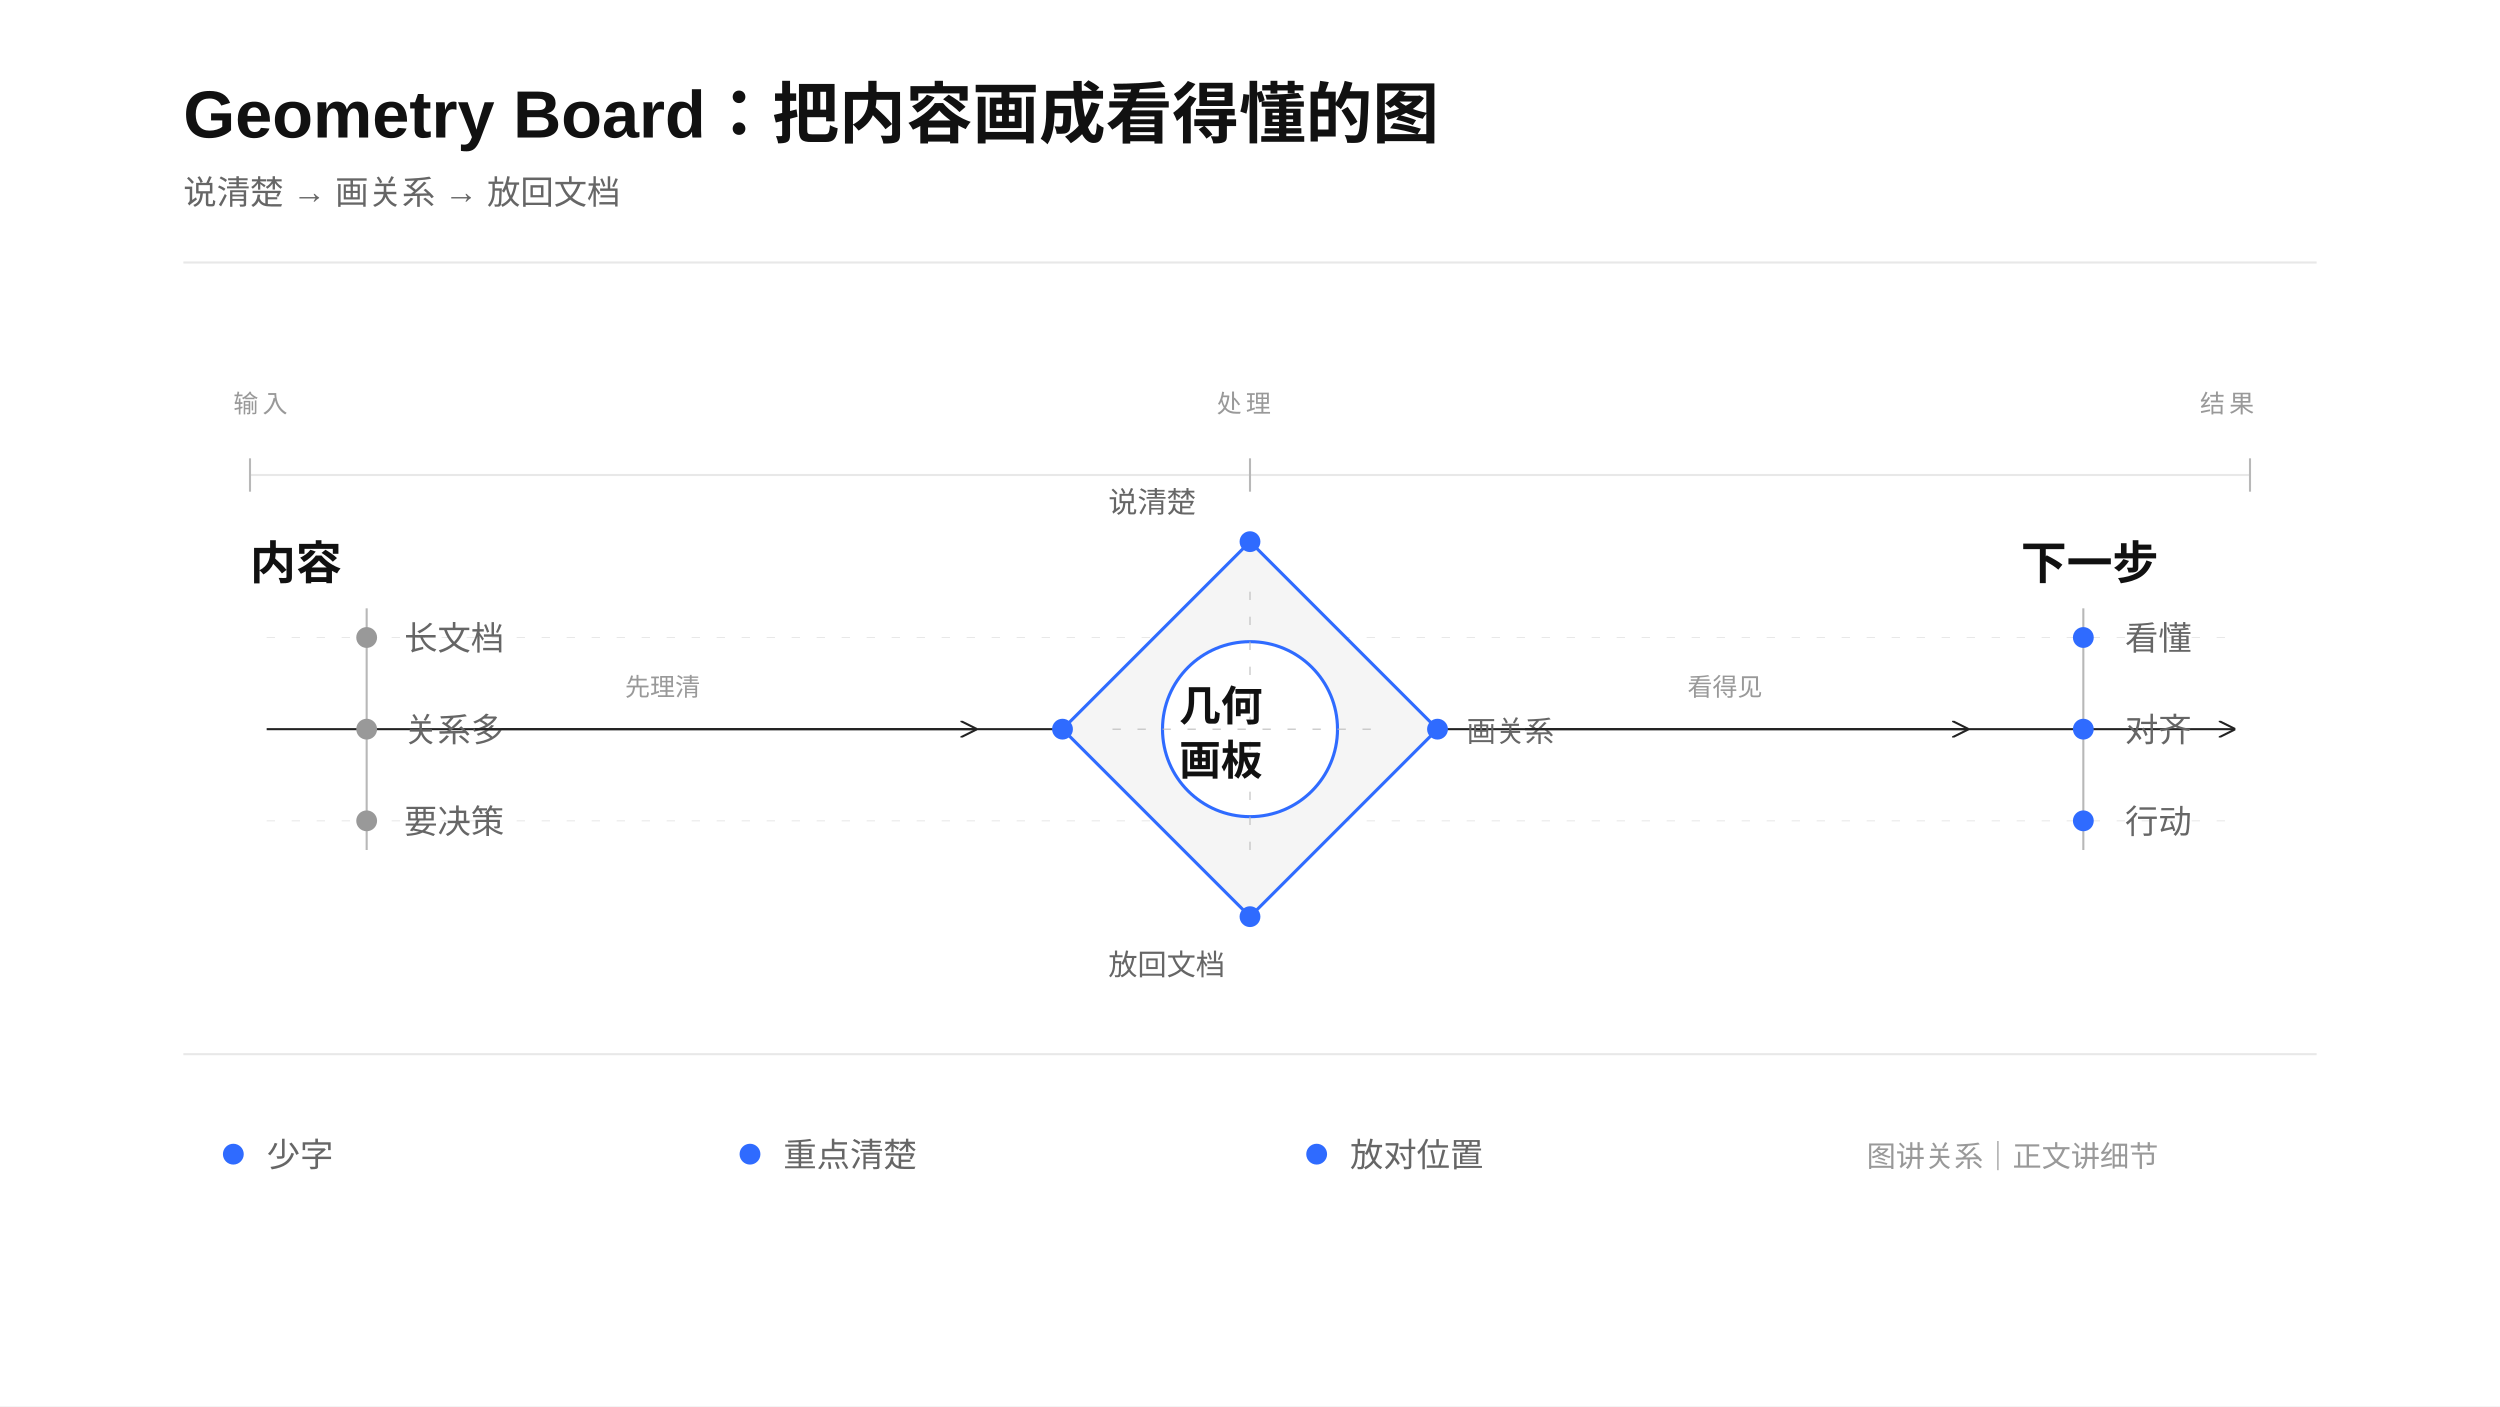
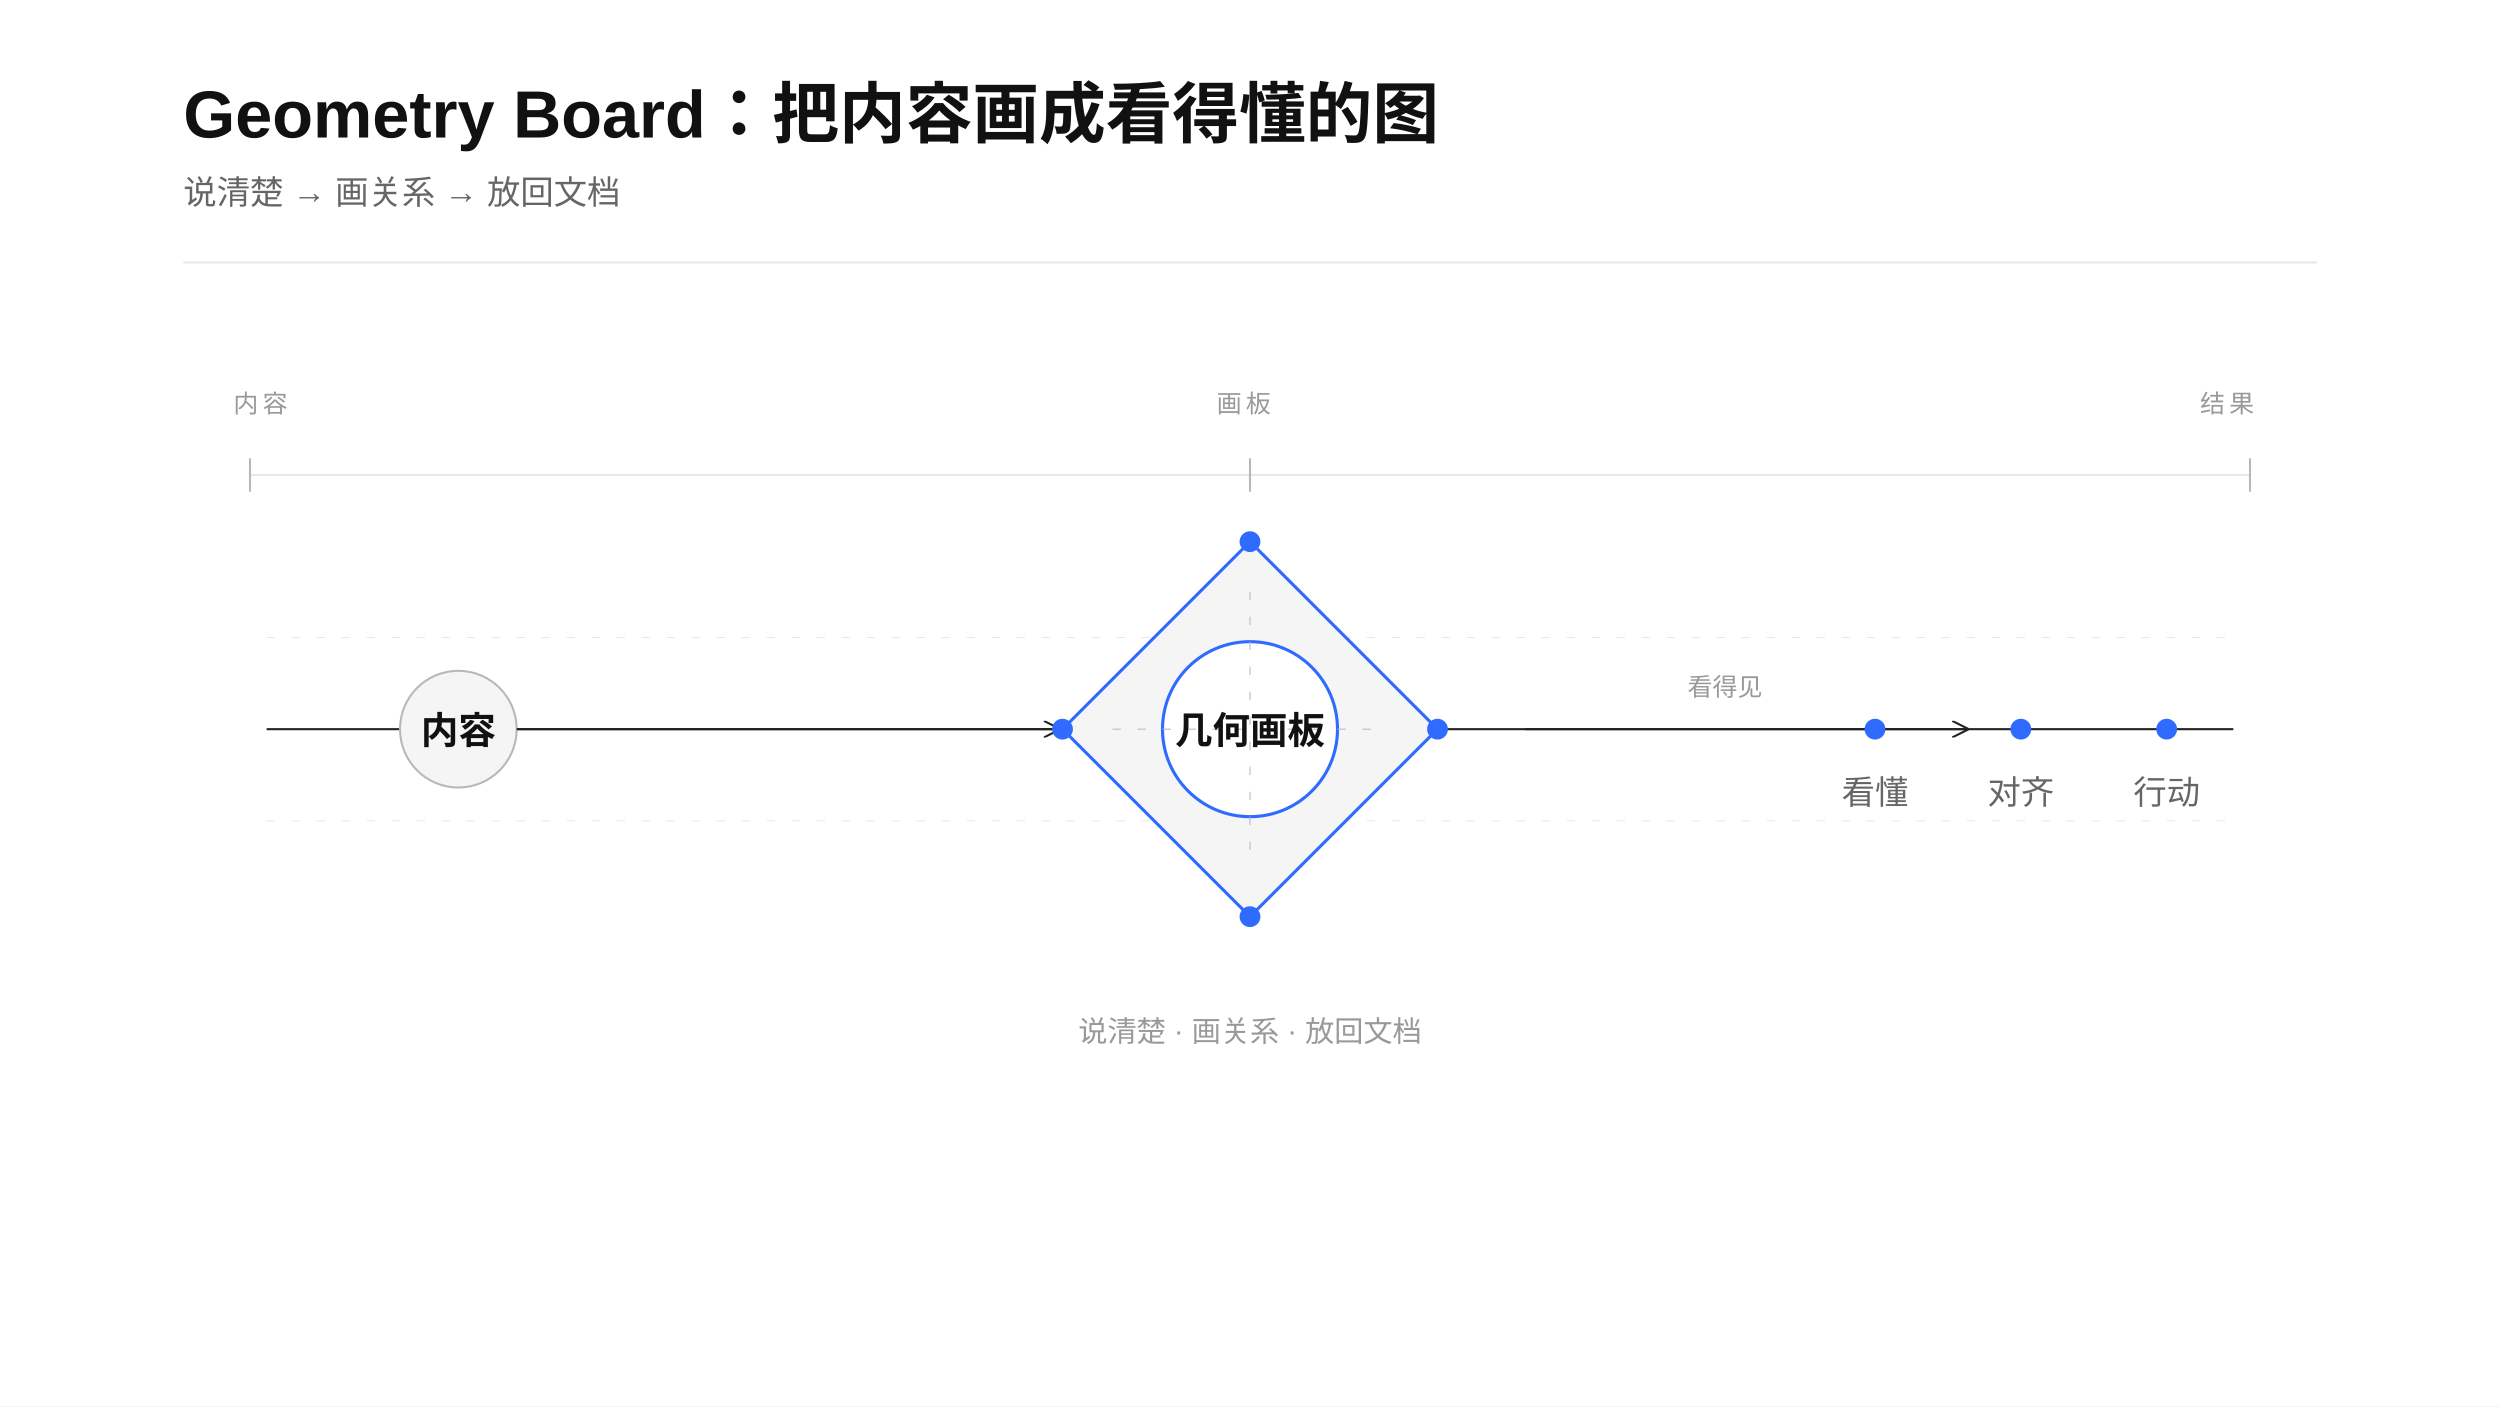
<svg xmlns="http://www.w3.org/2000/svg" width="1200" height="675" viewBox="0 0 1200 675">
  <defs>
    <marker id="arrow" markerWidth="8" markerHeight="8" refX="7" refY="4" orient="auto" markerUnits="strokeWidth">
      <path d="M0,0 L8,4 L0,8" fill="none" stroke="#222222" stroke-width="1" />
    </marker>
  </defs>
  <rect width="1200" height="675" fill="#FFFFFF" />
  <text x="88" y="66" fill="#111111" font-family="PingFang SC, Source Han Sans SC, Arial, sans-serif" font-size="32" font-weight="600">Geometry Board：把内容画成看得懂的图</text>
  <text x="88" y="98" fill="#666666" font-family="PingFang SC, Source Han Sans SC, Arial, sans-serif" font-size="16">说清楚 → 画关系 → 放回文档</text>
  <line x1="88" y1="126" x2="1112" y2="126" stroke="#E8E8E8" stroke-width="1" />
  <line x1="120" y1="228" x2="1080" y2="228" stroke="#E8E8E8" stroke-width="1" />
  <line x1="120" y1="220" x2="120" y2="236" stroke="#B8B8B8" stroke-width="1" />
  <line x1="600" y1="220" x2="600" y2="236" stroke="#B8B8B8" stroke-width="1" />
  <line x1="1080" y1="220" x2="1080" y2="236" stroke="#B8B8B8" stroke-width="1" />
-   <text x="112" y="198" fill="#999999" font-family="PingFang SC, Source Han Sans SC, Arial, sans-serif" font-size="12" letter-spacing="2">输入</text>
-   <text x="584" y="198" fill="#999999" font-family="PingFang SC, Source Han Sans SC, Arial, sans-serif" font-size="12" letter-spacing="2">处理</text>
+   <text x="112" y="198" fill="#999999" font-family="PingFang SC, Source Han Sans SC, Arial, sans-serif" font-size="12" letter-spacing="2">内容</text>
+   <text x="584" y="198" fill="#999999" font-family="PingFang SC, Source Han Sans SC, Arial, sans-serif" font-size="12" letter-spacing="2">画板</text>
  <text x="1056" y="198" fill="#999999" font-family="PingFang SC, Source Han Sans SC, Arial, sans-serif" font-size="12" letter-spacing="2">结果</text>
-   <line x1="128" y1="350" x2="1072" y2="350" stroke="#222222" stroke-width="1" marker-end="url(#arrow)" />
+   <line x1="128" y1="350" x2="1072" y2="350" stroke="#222222" stroke-width="1" />
  <line x1="128" y1="306" x2="1072" y2="306" stroke="#E8E8E8" stroke-width="0.5" stroke-dasharray="4 8" />
  <line x1="128" y1="394" x2="1072" y2="394" stroke="#E8E8E8" stroke-width="0.5" stroke-dasharray="4 8" />
-   <text x="120" y="278" fill="#111111" font-family="PingFang SC, Source Han Sans SC, Arial, sans-serif" font-size="22" font-weight="600">内容</text>
-   <line x1="176" y1="292" x2="176" y2="408" stroke="#B8B8B8" stroke-width="1" />
-   <circle cx="176" cy="306" r="5" fill="#999999" />
-   <text x="194" y="312" fill="#666666" font-family="PingFang SC, Source Han Sans SC, Arial, sans-serif" font-size="16">长文档</text>
-   <circle cx="176" cy="350" r="5" fill="#999999" />
-   <text x="194" y="356" fill="#666666" font-family="PingFang SC, Source Han Sans SC, Arial, sans-serif" font-size="16">关系多</text>
-   <circle cx="176" cy="394" r="5" fill="#999999" />
-   <text x="194" y="400" fill="#666666" font-family="PingFang SC, Source Han Sans SC, Arial, sans-serif" font-size="16">要决策</text>
-   <line x1="228" y1="350" x2="468" y2="350" stroke="#222222" stroke-width="1" marker-end="url(#arrow)" />
-   <text x="300" y="334" fill="#999999" font-family="PingFang SC, Source Han Sans SC, Arial, sans-serif" font-size="12">先理清</text>
+   <circle cx="220" cy="350" r="28" fill="#F5F5F5" stroke="#B8B8B8" stroke-width="1" />
+   <text x="220" y="357" text-anchor="middle" fill="#111111" font-family="PingFang SC, Source Han Sans SC, Arial, sans-serif" font-size="18" font-weight="600">内容</text>
+   <line x1="248" y1="350" x2="508" y2="350" stroke="#222222" stroke-width="1" marker-end="url(#arrow)" />
  <polygon points="600,260 690,350 600,440 510,350" fill="#F5F5F5" stroke="#2F6BFF" stroke-width="1.5" />
  <circle cx="600" cy="350" r="42" fill="#FFFFFF" stroke="#2F6BFF" stroke-width="1.5" />
  <line x1="600" y1="284" x2="600" y2="416" stroke="#B8B8B8" stroke-width="0.5" stroke-dasharray="4 8" />
  <line x1="534" y1="350" x2="666" y2="350" stroke="#B8B8B8" stroke-width="0.5" stroke-dasharray="4 8" />
  <circle cx="600" cy="260" r="5" fill="#2F6BFF" />
  <circle cx="690" cy="350" r="5" fill="#2F6BFF" />
  <circle cx="600" cy="440" r="5" fill="#2F6BFF" />
  <circle cx="510" cy="350" r="5" fill="#2F6BFF" />
-   <text x="566" y="346" fill="#111111" font-family="PingFang SC, Source Han Sans SC, Arial, sans-serif" font-size="20" font-weight="600">几何</text>
-   <text x="566" y="372" fill="#111111" font-family="PingFang SC, Source Han Sans SC, Arial, sans-serif" font-size="20" font-weight="600">画板</text>
-   <text x="532" y="246" fill="#666666" font-family="PingFang SC, Source Han Sans SC, Arial, sans-serif" font-size="14">说清楚</text>
-   <text x="704" y="356" fill="#666666" font-family="PingFang SC, Source Han Sans SC, Arial, sans-serif" font-size="14">画关系</text>
-   <text x="532" y="468" fill="#666666" font-family="PingFang SC, Source Han Sans SC, Arial, sans-serif" font-size="14">放回文档</text>
+   <text x="600" y="357" text-anchor="middle" fill="#111111" font-family="PingFang SC, Source Han Sans SC, Arial, sans-serif" font-size="18" font-weight="600">几何画板</text>
  <line x1="732" y1="350" x2="944" y2="350" stroke="#222222" stroke-width="1" marker-end="url(#arrow)" />
  <text x="810" y="334" fill="#999999" font-family="PingFang SC, Source Han Sans SC, Arial, sans-serif" font-size="12">看得见</text>
-   <text x="970" y="278" fill="#111111" font-family="PingFang SC, Source Han Sans SC, Arial, sans-serif" font-size="22" font-weight="600">下一步</text>
-   <line x1="1000" y1="292" x2="1000" y2="408" stroke="#B8B8B8" stroke-width="1" />
-   <circle cx="1000" cy="306" r="5" fill="#2F6BFF" />
-   <text x="1020" y="312" fill="#666666" font-family="PingFang SC, Source Han Sans SC, Arial, sans-serif" font-size="16">看懂</text>
-   <circle cx="1000" cy="350" r="5" fill="#2F6BFF" />
-   <text x="1020" y="356" fill="#666666" font-family="PingFang SC, Source Han Sans SC, Arial, sans-serif" font-size="16">对齐</text>
-   <circle cx="1000" cy="394" r="5" fill="#2F6BFF" />
-   <text x="1020" y="400" fill="#666666" font-family="PingFang SC, Source Han Sans SC, Arial, sans-serif" font-size="16">行动</text>
-   <line x1="88" y1="506" x2="1112" y2="506" stroke="#E8E8E8" stroke-width="1" />
-   <circle cx="112" cy="554" r="5" fill="#2F6BFF" />
-   <text x="128" y="560" fill="#666666" font-family="PingFang SC, Source Han Sans SC, Arial, sans-serif" font-size="16">少字</text>
-   <circle cx="360" cy="554" r="5" fill="#2F6BFF" />
-   <text x="376" y="560" fill="#666666" font-family="PingFang SC, Source Han Sans SC, Arial, sans-serif" font-size="16">重点清楚</text>
-   <circle cx="632" cy="554" r="5" fill="#2F6BFF" />
-   <text x="648" y="560" fill="#666666" font-family="PingFang SC, Source Han Sans SC, Arial, sans-serif" font-size="16">放对位置</text>
-   <text x="896" y="560" fill="#999999" font-family="PingFang SC, Source Han Sans SC, Arial, sans-serif" font-size="14">图讲关系｜正文讲细节</text>
+   <circle cx="900" cy="350" r="5" fill="#2F6BFF" />
+   <text x="900" y="386" text-anchor="middle" fill="#666666" font-family="PingFang SC, Source Han Sans SC, Arial, sans-serif" font-size="16">看懂</text>
+   <circle cx="970" cy="350" r="5" fill="#2F6BFF" />
+   <text x="970" y="386" text-anchor="middle" fill="#666666" font-family="PingFang SC, Source Han Sans SC, Arial, sans-serif" font-size="16">对齐</text>
+   <circle cx="1040" cy="350" r="5" fill="#2F6BFF" />
+   <text x="1040" y="386" text-anchor="middle" fill="#666666" font-family="PingFang SC, Source Han Sans SC, Arial, sans-serif" font-size="16">行动</text>
+   <text x="600" y="500" text-anchor="middle" fill="#999999" font-family="PingFang SC, Source Han Sans SC, Arial, sans-serif" font-size="14">说清楚 · 画关系 · 放回文档</text>
</svg>
